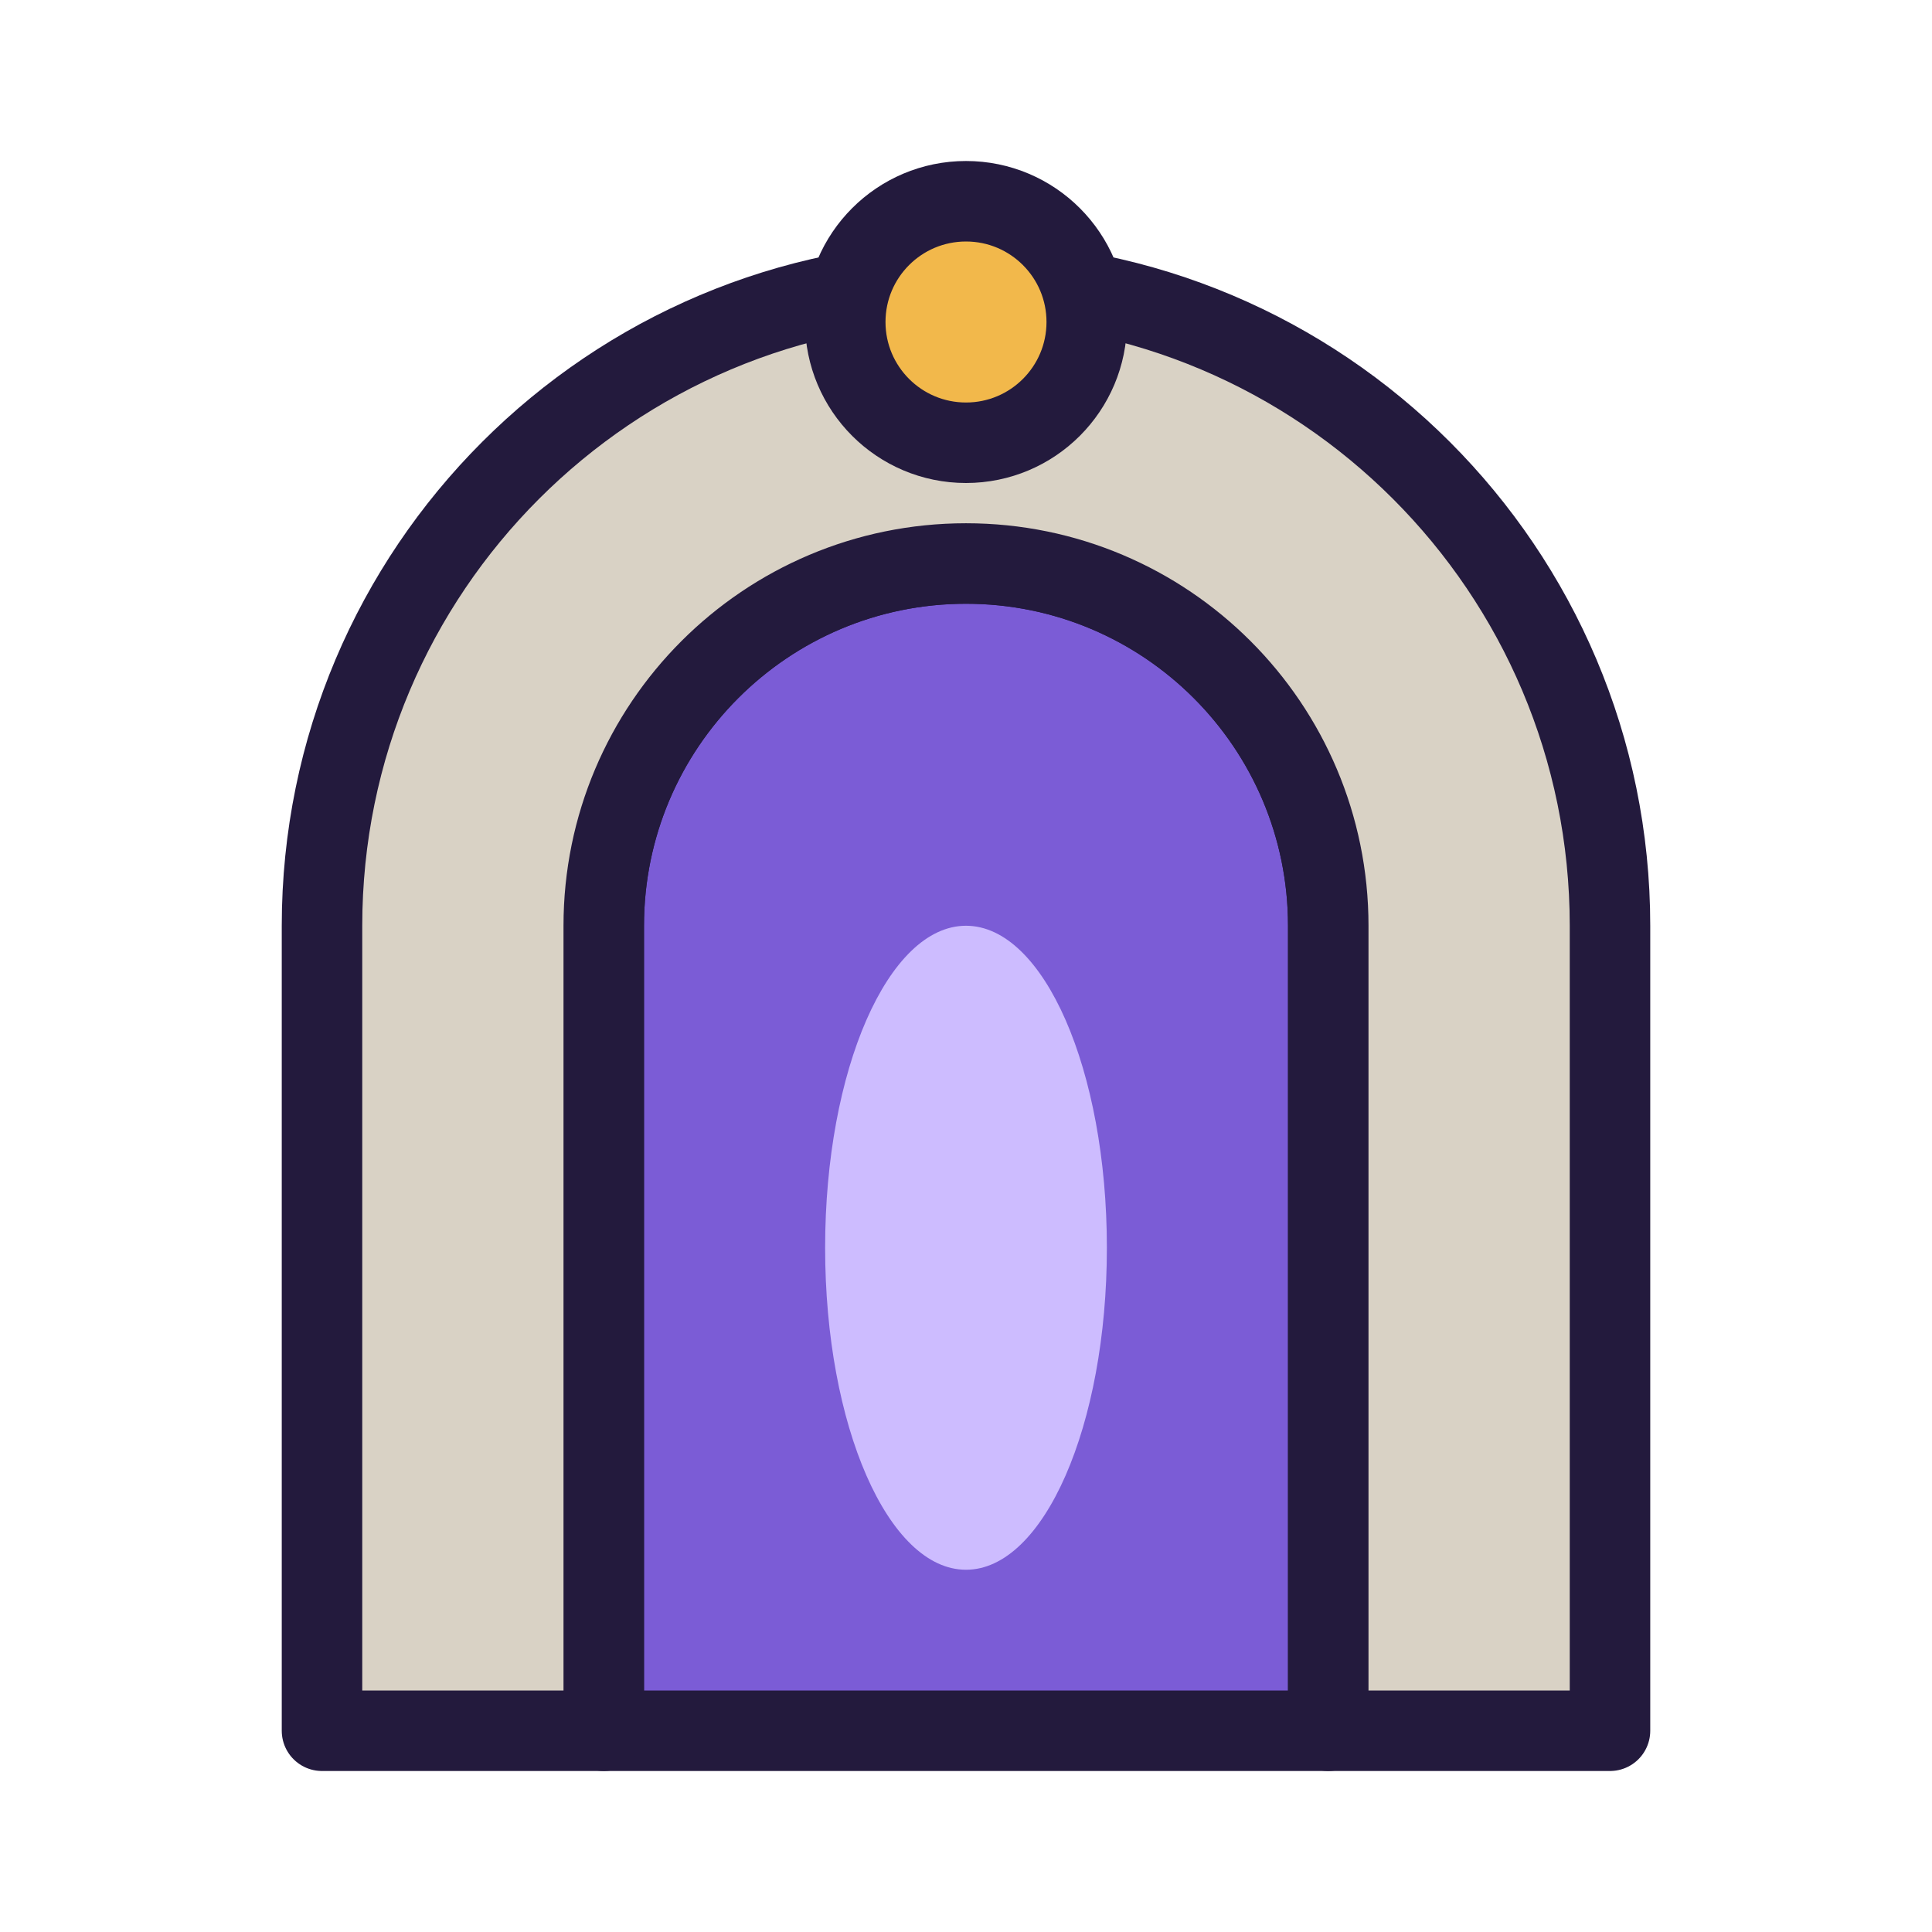
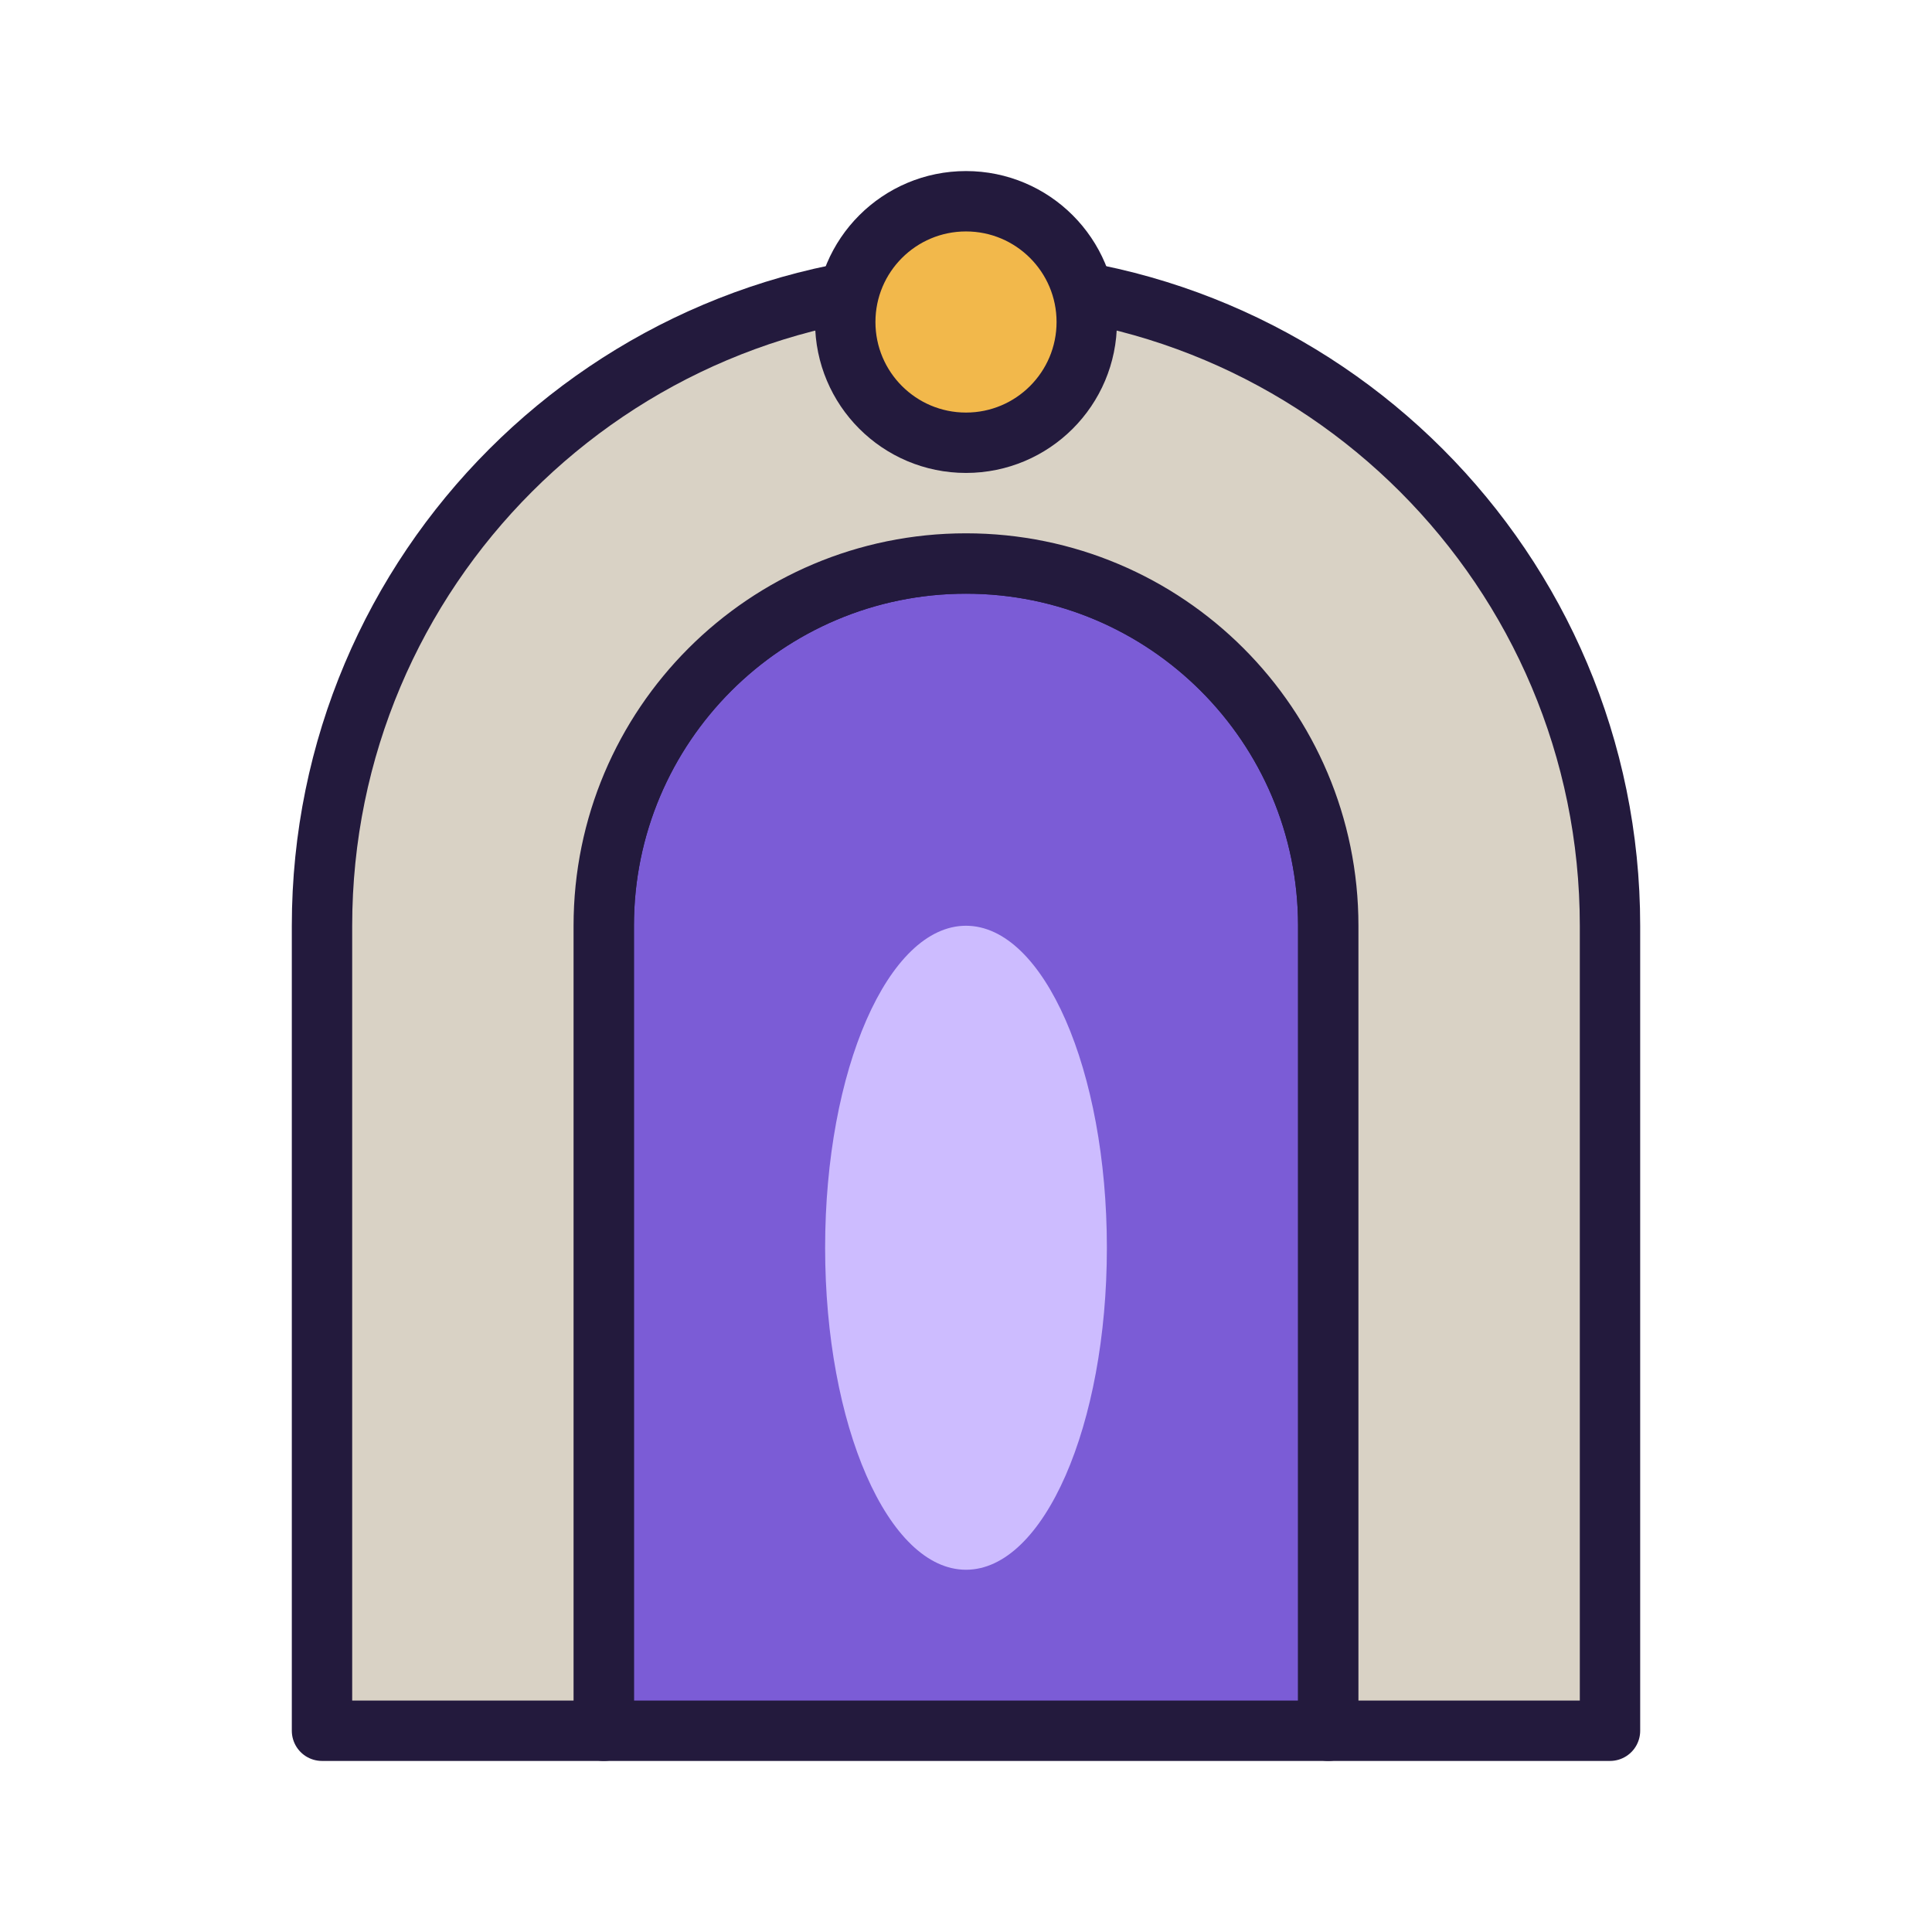
<svg xmlns="http://www.w3.org/2000/svg" viewBox="0 0 48 48" width="48" height="48">
-   <g stroke="#231a3d" stroke-width="2" stroke-linejoin="round" stroke-linecap="round">
+   <style>
+     * {
+       vector-effect: non-scaling-stroke;
+     }
+   </style>
+   <g stroke="#231a3d" stroke-width="1.5" stroke-linejoin="round" stroke-linecap="round">
    <path d="M15 43V23a9 9 0 0 1 18 0v20z" fill="#7b5cd6" />
    <ellipse cx="24" cy="31" rx="3.500" ry="8" fill="#cdbcff" stroke="none" />
    <path d="M8 43V23a16 16 0 0 1 32 0v20h-7V23a9 9 0 0 0-18 0v20z" fill="#d9d2c5" />
    <circle cx="24" cy="8" r="3" fill="#f2b84b" />
  </g>
</svg>
